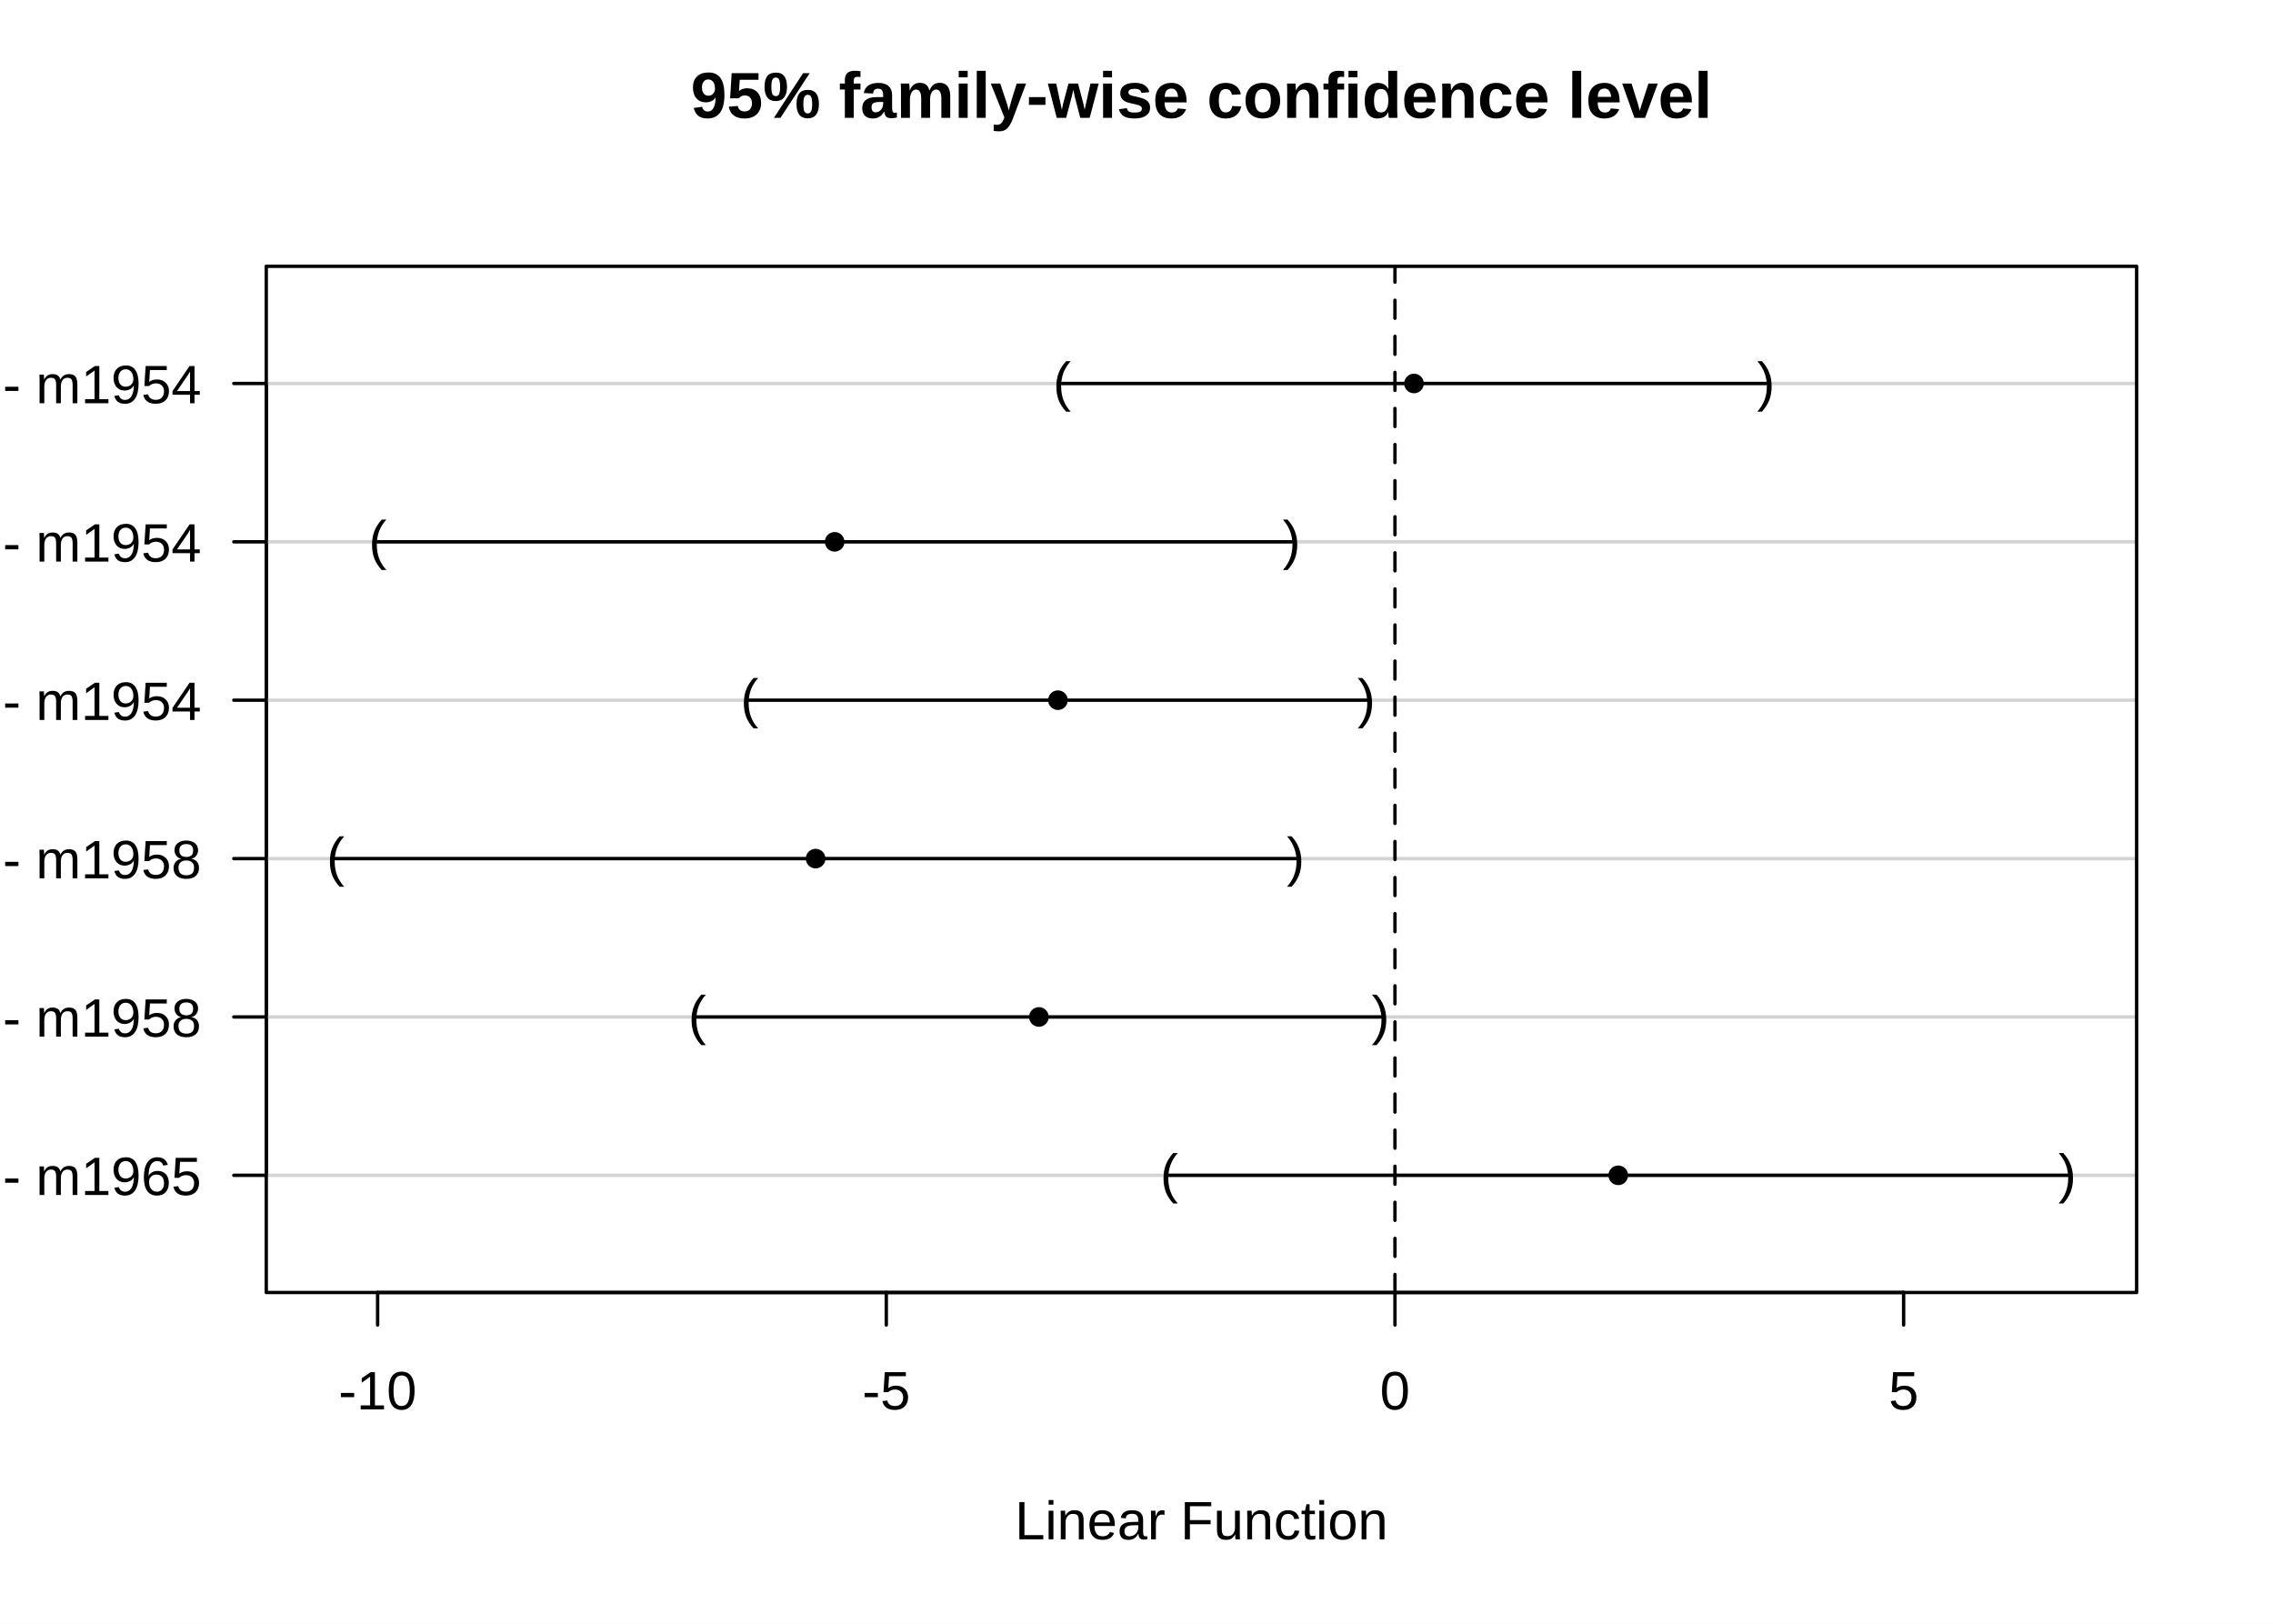
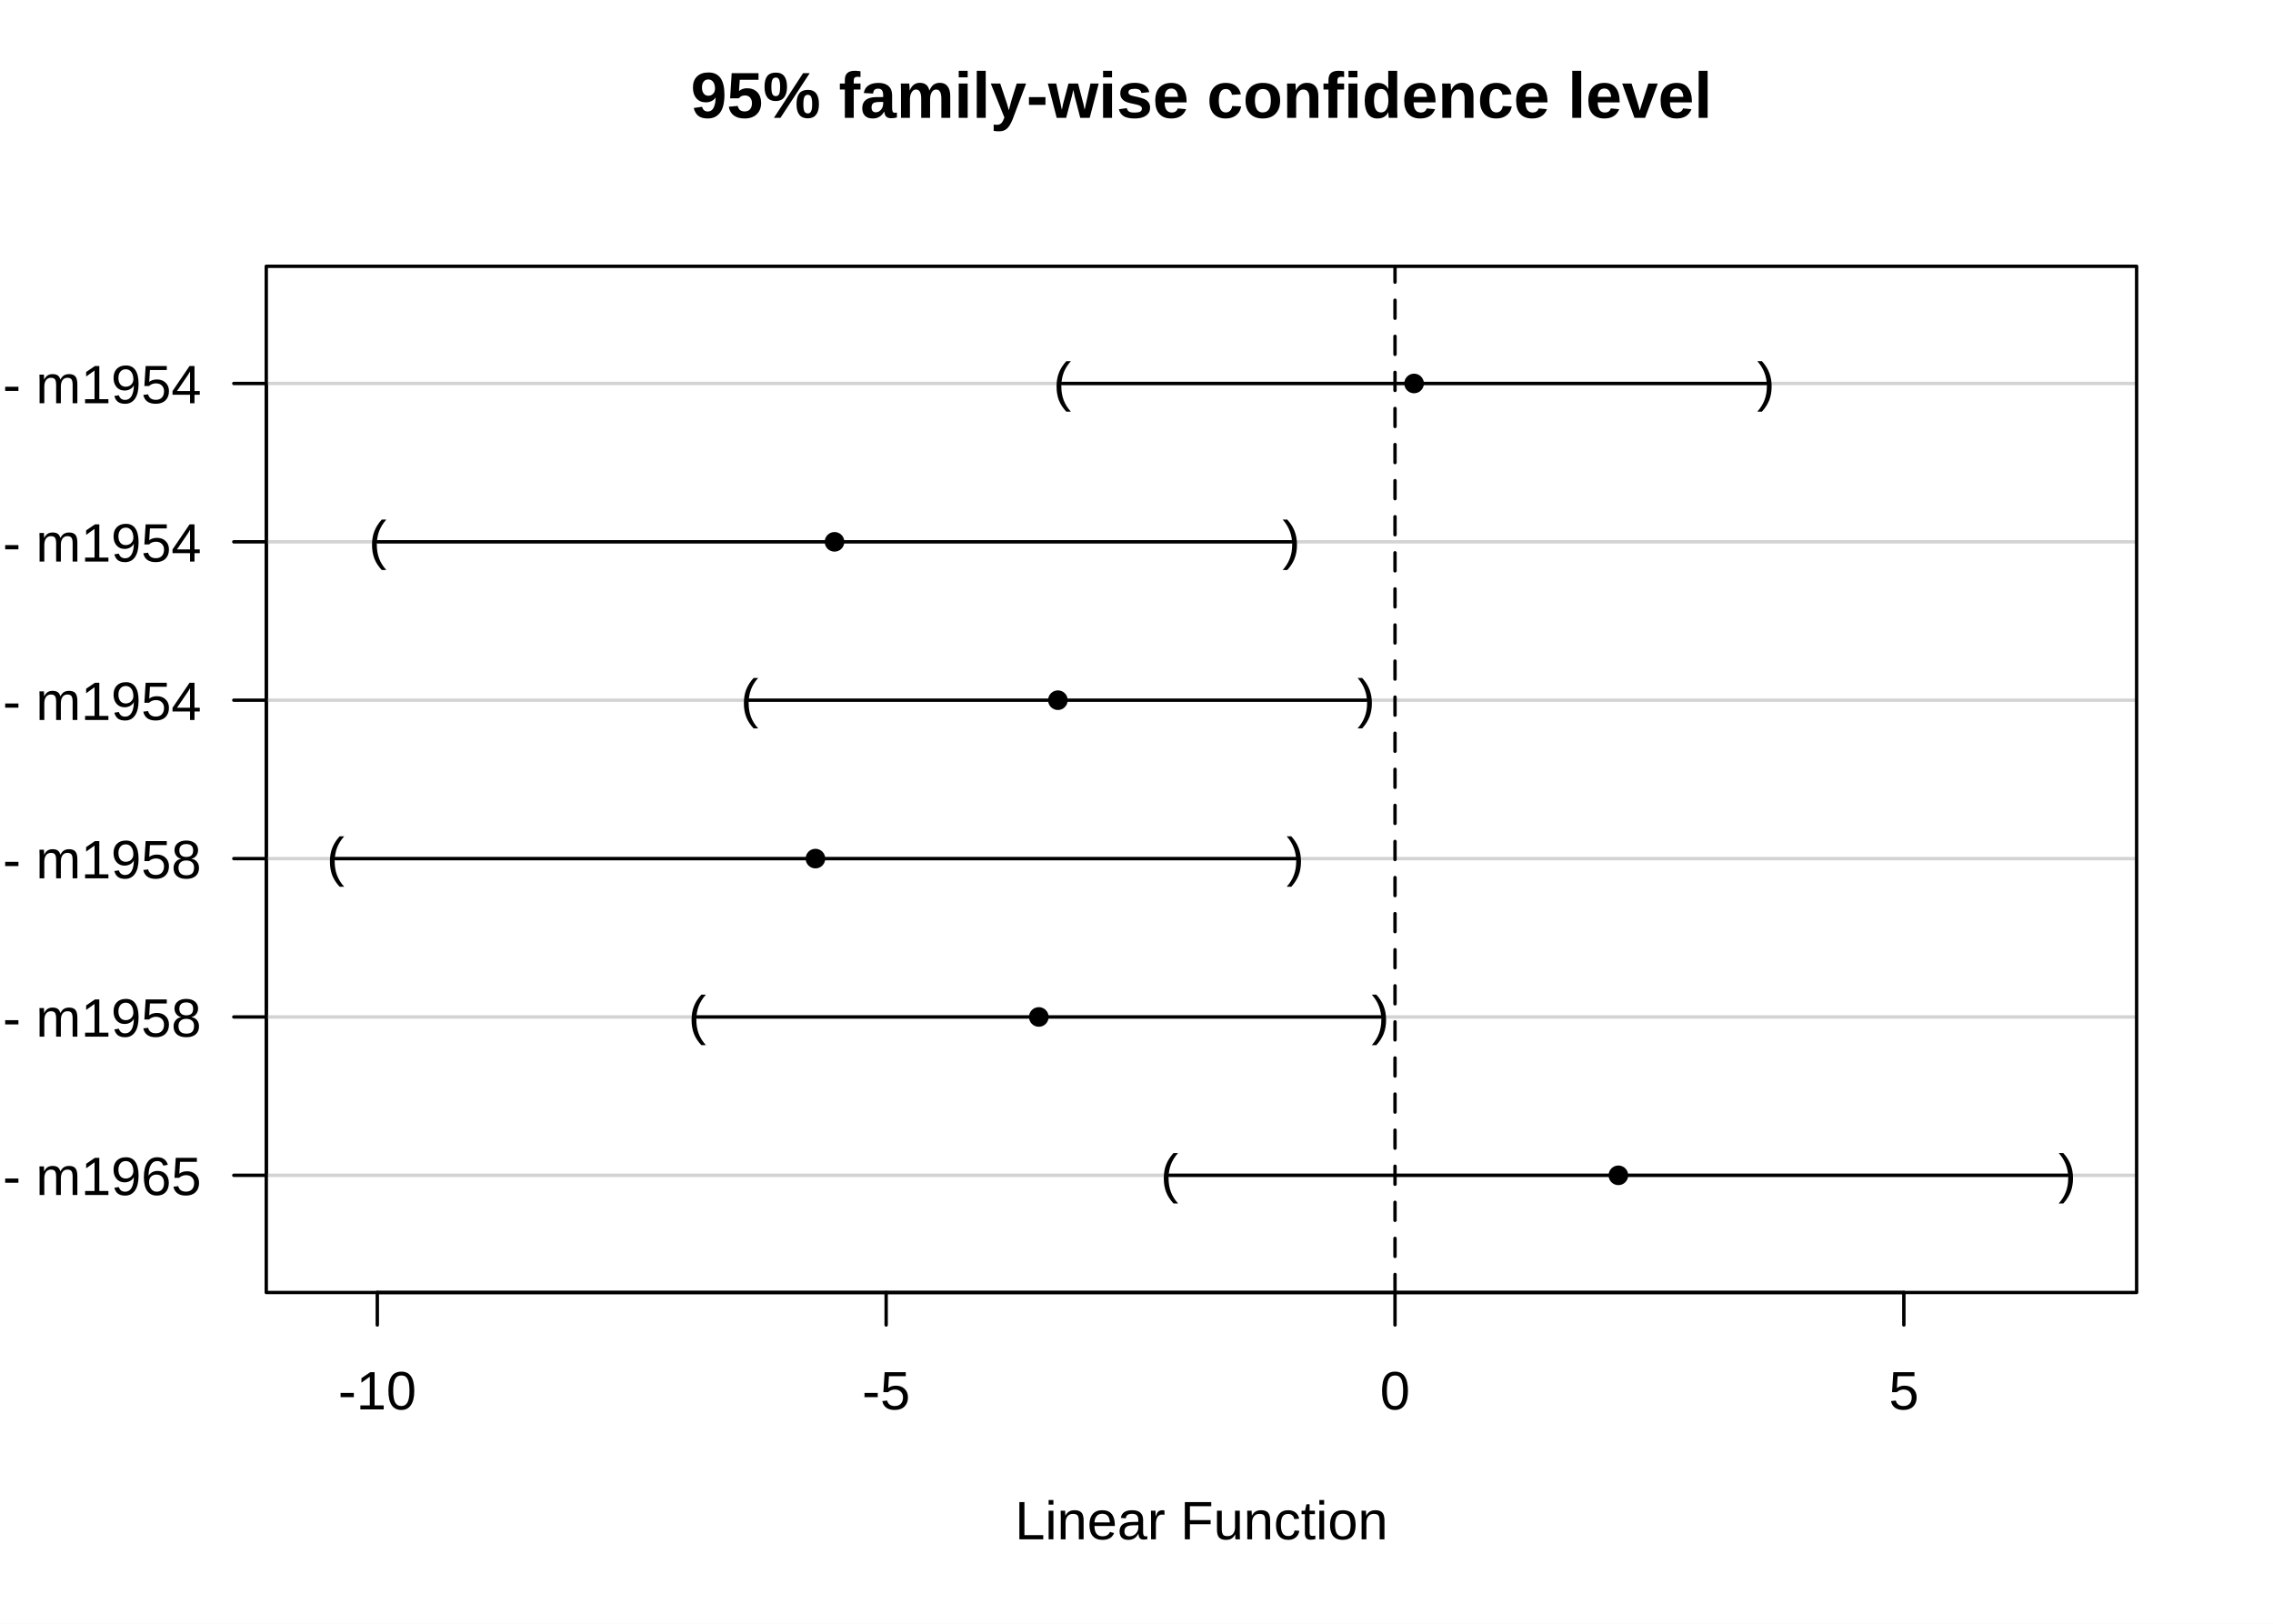
<svg xmlns="http://www.w3.org/2000/svg" class="svglite" width="504.00pt" height="360.00pt" viewBox="0 0 504.00 360.00">
  <defs>
    <style type="text/css">
    .svglite line, .svglite polyline, .svglite polygon, .svglite path, .svglite rect, .svglite circle {
      fill: none;
      stroke: #000000;
      stroke-linecap: round;
      stroke-linejoin: round;
      stroke-miterlimit: 10.00;
    }
    .svglite text {
      white-space: pre;
    }
  </style>
  </defs>
  <rect width="100%" height="100%" style="stroke: none; fill: #FFFFFF;" />
  <defs>
    <clipPath id="cpMC4wMHw1MDQuMDB8MC4wMHwzNjAuMDA=">
      <rect x="0.00" y="0.00" width="504.00" height="360.00" />
    </clipPath>
  </defs>
  <g clip-path="url(#cpMC4wMHw1MDQuMDB8MC4wMHwzNjAuMDA=)">
-     <line x1="83.73" y1="286.56" x2="422.10" y2="286.56" style="stroke-width: 0.75;" />
-     <line x1="83.73" y1="286.56" x2="83.73" y2="293.76" style="stroke-width: 0.75;" />
-     <line x1="196.52" y1="286.56" x2="196.52" y2="293.76" style="stroke-width: 0.75;" />
-     <line x1="309.31" y1="286.56" x2="309.31" y2="293.76" style="stroke-width: 0.75;" />
-     <line x1="422.10" y1="286.56" x2="422.10" y2="293.76" style="stroke-width: 0.75;" />
-     <text x="83.73" y="312.48" text-anchor="middle" style="font-size: 12.00px; font-family: &quot;Liberation Sans&quot;;" textLength="19.61px" lengthAdjust="spacingAndGlyphs">-10</text>
-     <text x="196.52" y="312.48" text-anchor="middle" style="font-size: 12.00px; font-family: &quot;Liberation Sans&quot;;" textLength="11.97px" lengthAdjust="spacingAndGlyphs">-5</text>
-     <text x="309.31" y="312.48" text-anchor="middle" style="font-size: 12.00px; font-family: &quot;Liberation Sans&quot;;" textLength="7.64px" lengthAdjust="spacingAndGlyphs">0</text>
-     <text x="422.10" y="312.48" text-anchor="middle" style="font-size: 12.00px; font-family: &quot;Liberation Sans&quot;;" textLength="7.64px" lengthAdjust="spacingAndGlyphs">5</text>
+     <line x1="83.66" y1="286.56" x2="422.15" y2="286.56" style="stroke-width: 0.75;" />
+     <line x1="83.66" y1="286.56" x2="83.66" y2="293.76" style="stroke-width: 0.75;" />
+     <line x1="196.49" y1="286.56" x2="196.49" y2="293.76" style="stroke-width: 0.75;" />
+     <line x1="309.32" y1="286.56" x2="309.32" y2="293.76" style="stroke-width: 0.75;" />
+     <line x1="422.15" y1="286.56" x2="422.15" y2="293.76" style="stroke-width: 0.75;" />
+     <text x="83.66" y="312.48" text-anchor="middle" style="font-size: 12.00px; font-family: &quot;Liberation Sans&quot;;" textLength="19.61px" lengthAdjust="spacingAndGlyphs">-10</text>
+     <text x="196.49" y="312.48" text-anchor="middle" style="font-size: 12.00px; font-family: &quot;Liberation Sans&quot;;" textLength="11.97px" lengthAdjust="spacingAndGlyphs">-5</text>
+     <text x="309.32" y="312.48" text-anchor="middle" style="font-size: 12.00px; font-family: &quot;Liberation Sans&quot;;" textLength="7.64px" lengthAdjust="spacingAndGlyphs">0</text>
+     <text x="422.15" y="312.48" text-anchor="middle" style="font-size: 12.00px; font-family: &quot;Liberation Sans&quot;;" textLength="7.64px" lengthAdjust="spacingAndGlyphs">5</text>
    <line x1="59.04" y1="260.58" x2="59.04" y2="85.02" style="stroke-width: 0.75;" />
    <line x1="59.04" y1="260.58" x2="51.84" y2="260.58" style="stroke-width: 0.75;" />
    <line x1="59.04" y1="225.47" x2="51.84" y2="225.47" style="stroke-width: 0.75;" />
    <line x1="59.04" y1="190.36" x2="51.84" y2="190.36" style="stroke-width: 0.75;" />
    <line x1="59.04" y1="155.24" x2="51.84" y2="155.24" style="stroke-width: 0.75;" />
    <line x1="59.04" y1="120.13" x2="51.84" y2="120.13" style="stroke-width: 0.75;" />
    <line x1="59.04" y1="85.02" x2="51.84" y2="85.02" style="stroke-width: 0.75;" />
    <text x="44.64" y="264.95" text-anchor="end" style="font-size: 12.00px; font-family: &quot;Liberation Sans&quot;;" textLength="96.47px" lengthAdjust="spacingAndGlyphs">m1966 - m1965</text>
    <text x="44.64" y="229.84" text-anchor="end" style="font-size: 12.00px; font-family: &quot;Liberation Sans&quot;;" textLength="96.47px" lengthAdjust="spacingAndGlyphs">m1966 - m1958</text>
    <text x="44.64" y="194.73" text-anchor="end" style="font-size: 12.00px; font-family: &quot;Liberation Sans&quot;;" textLength="96.47px" lengthAdjust="spacingAndGlyphs">m1965 - m1958</text>
    <text x="44.64" y="159.62" text-anchor="end" style="font-size: 12.00px; font-family: &quot;Liberation Sans&quot;;" textLength="96.47px" lengthAdjust="spacingAndGlyphs">m1966 - m1954</text>
    <text x="44.64" y="124.51" text-anchor="end" style="font-size: 12.00px; font-family: &quot;Liberation Sans&quot;;" textLength="96.47px" lengthAdjust="spacingAndGlyphs">m1965 - m1954</text>
    <text x="44.64" y="89.40" text-anchor="end" style="font-size: 12.00px; font-family: &quot;Liberation Sans&quot;;" textLength="96.47px" lengthAdjust="spacingAndGlyphs">m1958 - m1954</text>
  </g>
  <defs>
    <clipPath id="cpNTkuMDR8NDczLjc2fDU5LjA0fDI4Ni41Ng==">
      <rect x="59.04" y="59.04" width="414.72" height="227.52" />
    </clipPath>
  </defs>
  <g clip-path="url(#cpNTkuMDR8NDczLjc2fDU5LjA0fDI4Ni41Ng==)">
    <line x1="59.04" y1="85.02" x2="473.76" y2="85.02" style="stroke-width: 0.75; stroke: #D3D3D3;" />
    <line x1="59.04" y1="120.13" x2="473.76" y2="120.13" style="stroke-width: 0.75; stroke: #D3D3D3;" />
    <line x1="59.04" y1="155.24" x2="473.76" y2="155.24" style="stroke-width: 0.75; stroke: #D3D3D3;" />
    <line x1="59.04" y1="190.36" x2="473.76" y2="190.36" style="stroke-width: 0.75; stroke: #D3D3D3;" />
    <line x1="59.04" y1="225.47" x2="473.76" y2="225.47" style="stroke-width: 0.75; stroke: #D3D3D3;" />
    <line x1="59.04" y1="260.58" x2="473.76" y2="260.58" style="stroke-width: 0.75; stroke: #D3D3D3;" />
-     <line x1="309.31" y1="286.56" x2="309.31" y2="59.04" style="stroke-width: 0.75; stroke-dasharray: 4.00,4.00;" />
-     <line x1="235.48" y1="85.02" x2="391.58" y2="85.02" style="stroke-width: 0.75;" />
-     <line x1="83.74" y1="120.13" x2="286.39" y2="120.13" style="stroke-width: 0.75;" />
-     <line x1="166.19" y1="155.24" x2="302.98" y2="155.24" style="stroke-width: 0.75;" />
-     <line x1="74.40" y1="190.36" x2="287.29" y2="190.36" style="stroke-width: 0.75;" />
-     <line x1="154.59" y1="225.47" x2="306.13" y2="225.47" style="stroke-width: 0.75;" />
-     <line x1="259.24" y1="260.58" x2="458.40" y2="260.58" style="stroke-width: 0.75;" />
-     <text x="235.48" y="88.78" text-anchor="middle" style="font-size: 12.00px; font-family: &quot;Liberation Sans&quot;;" textLength="4.68px" lengthAdjust="spacingAndGlyphs">(</text>
+     <line x1="309.32" y1="286.56" x2="309.32" y2="59.04" style="stroke-width: 0.75; stroke-dasharray: 4.00,4.00;" />
+     <line x1="235.52" y1="85.02" x2="391.58" y2="85.02" style="stroke-width: 0.75;" />
+     <line x1="83.74" y1="120.13" x2="286.33" y2="120.13" style="stroke-width: 0.75;" />
+     <line x1="166.19" y1="155.24" x2="302.94" y2="155.24" style="stroke-width: 0.75;" />
+     <line x1="74.40" y1="190.36" x2="287.22" y2="190.36" style="stroke-width: 0.75;" />
+     <line x1="154.59" y1="225.47" x2="306.09" y2="225.47" style="stroke-width: 0.75;" />
+     <line x1="259.30" y1="260.58" x2="458.40" y2="260.58" style="stroke-width: 0.75;" />
+     <text x="235.52" y="88.78" text-anchor="middle" style="font-size: 12.00px; font-family: &quot;Liberation Sans&quot;;" textLength="4.68px" lengthAdjust="spacingAndGlyphs">(</text>
    <text x="83.74" y="123.90" text-anchor="middle" style="font-size: 12.00px; font-family: &quot;Liberation Sans&quot;;" textLength="4.68px" lengthAdjust="spacingAndGlyphs">(</text>
    <text x="166.19" y="159.01" text-anchor="middle" style="font-size: 12.00px; font-family: &quot;Liberation Sans&quot;;" textLength="4.68px" lengthAdjust="spacingAndGlyphs">(</text>
    <text x="74.40" y="194.12" text-anchor="middle" style="font-size: 12.00px; font-family: &quot;Liberation Sans&quot;;" textLength="4.68px" lengthAdjust="spacingAndGlyphs">(</text>
    <text x="154.59" y="229.23" text-anchor="middle" style="font-size: 12.00px; font-family: &quot;Liberation Sans&quot;;" textLength="4.68px" lengthAdjust="spacingAndGlyphs">(</text>
-     <text x="259.24" y="264.34" text-anchor="middle" style="font-size: 12.00px; font-family: &quot;Liberation Sans&quot;;" textLength="4.68px" lengthAdjust="spacingAndGlyphs">(</text>
+     <text x="259.30" y="264.34" text-anchor="middle" style="font-size: 12.00px; font-family: &quot;Liberation Sans&quot;;" textLength="4.68px" lengthAdjust="spacingAndGlyphs">(</text>
    <text x="391.58" y="88.78" text-anchor="middle" style="font-size: 12.00px; font-family: &quot;Liberation Sans&quot;;" textLength="4.68px" lengthAdjust="spacingAndGlyphs">)</text>
-     <text x="286.39" y="123.90" text-anchor="middle" style="font-size: 12.00px; font-family: &quot;Liberation Sans&quot;;" textLength="4.68px" lengthAdjust="spacingAndGlyphs">)</text>
-     <text x="302.98" y="159.01" text-anchor="middle" style="font-size: 12.00px; font-family: &quot;Liberation Sans&quot;;" textLength="4.68px" lengthAdjust="spacingAndGlyphs">)</text>
-     <text x="287.29" y="194.12" text-anchor="middle" style="font-size: 12.00px; font-family: &quot;Liberation Sans&quot;;" textLength="4.68px" lengthAdjust="spacingAndGlyphs">)</text>
-     <text x="306.13" y="229.23" text-anchor="middle" style="font-size: 12.00px; font-family: &quot;Liberation Sans&quot;;" textLength="4.68px" lengthAdjust="spacingAndGlyphs">)</text>
+     <text x="286.33" y="123.90" text-anchor="middle" style="font-size: 12.00px; font-family: &quot;Liberation Sans&quot;;" textLength="4.68px" lengthAdjust="spacingAndGlyphs">)</text>
+     <text x="302.94" y="159.01" text-anchor="middle" style="font-size: 12.00px; font-family: &quot;Liberation Sans&quot;;" textLength="4.68px" lengthAdjust="spacingAndGlyphs">)</text>
+     <text x="287.22" y="194.12" text-anchor="middle" style="font-size: 12.00px; font-family: &quot;Liberation Sans&quot;;" textLength="4.68px" lengthAdjust="spacingAndGlyphs">)</text>
+     <text x="306.09" y="229.23" text-anchor="middle" style="font-size: 12.00px; font-family: &quot;Liberation Sans&quot;;" textLength="4.68px" lengthAdjust="spacingAndGlyphs">)</text>
    <text x="458.40" y="264.34" text-anchor="middle" style="font-size: 12.00px; font-family: &quot;Liberation Sans&quot;;" textLength="4.68px" lengthAdjust="spacingAndGlyphs">)</text>
-     <circle cx="313.53" cy="85.02" r="1.80" style="stroke-width: 0.75; fill: #000000;" />
-     <circle cx="185.07" cy="120.13" r="1.80" style="stroke-width: 0.75; fill: #000000;" />
-     <circle cx="234.58" cy="155.24" r="1.80" style="stroke-width: 0.75; fill: #000000;" />
-     <circle cx="180.85" cy="190.36" r="1.80" style="stroke-width: 0.75; fill: #000000;" />
-     <circle cx="230.36" cy="225.47" r="1.80" style="stroke-width: 0.75; fill: #000000;" />
-     <circle cx="358.82" cy="260.58" r="1.80" style="stroke-width: 0.75; fill: #000000;" />
+     <circle cx="313.55" cy="85.02" r="1.80" style="stroke-width: 0.75; fill: #000000;" />
+     <circle cx="185.04" cy="120.13" r="1.80" style="stroke-width: 0.75; fill: #000000;" />
+     <circle cx="234.57" cy="155.24" r="1.80" style="stroke-width: 0.75; fill: #000000;" />
+     <circle cx="180.81" cy="190.36" r="1.80" style="stroke-width: 0.75; fill: #000000;" />
+     <circle cx="230.34" cy="225.47" r="1.80" style="stroke-width: 0.75; fill: #000000;" />
+     <circle cx="358.85" cy="260.58" r="1.80" style="stroke-width: 0.75; fill: #000000;" />
  </g>
  <g clip-path="url(#cpMC4wMHw1MDQuMDB8MC4wMHwzNjAuMDA=)">
    <text x="266.40" y="26.13" text-anchor="middle" style="font-size: 14.40px; font-weight: bold; font-family: &quot;Liberation Sans&quot;;" textLength="269.48px" lengthAdjust="spacingAndGlyphs">95% family-wise confidence level</text>
    <text x="266.40" y="43.41" text-anchor="middle" style="font-size: 14.40px; font-weight: bold; font-family: &quot;Liberation Sans&quot;;" textLength="0.00px" lengthAdjust="spacingAndGlyphs" />
    <text x="266.40" y="341.28" text-anchor="middle" style="font-size: 12.00px; font-family: &quot;Liberation Sans&quot;;" textLength="92.20px" lengthAdjust="spacingAndGlyphs">Linear Function</text>
    <polygon points="59.04,286.56 473.76,286.56 473.76,59.04 59.04,59.04 " style="stroke-width: 0.75;" />
  </g>
</svg>
